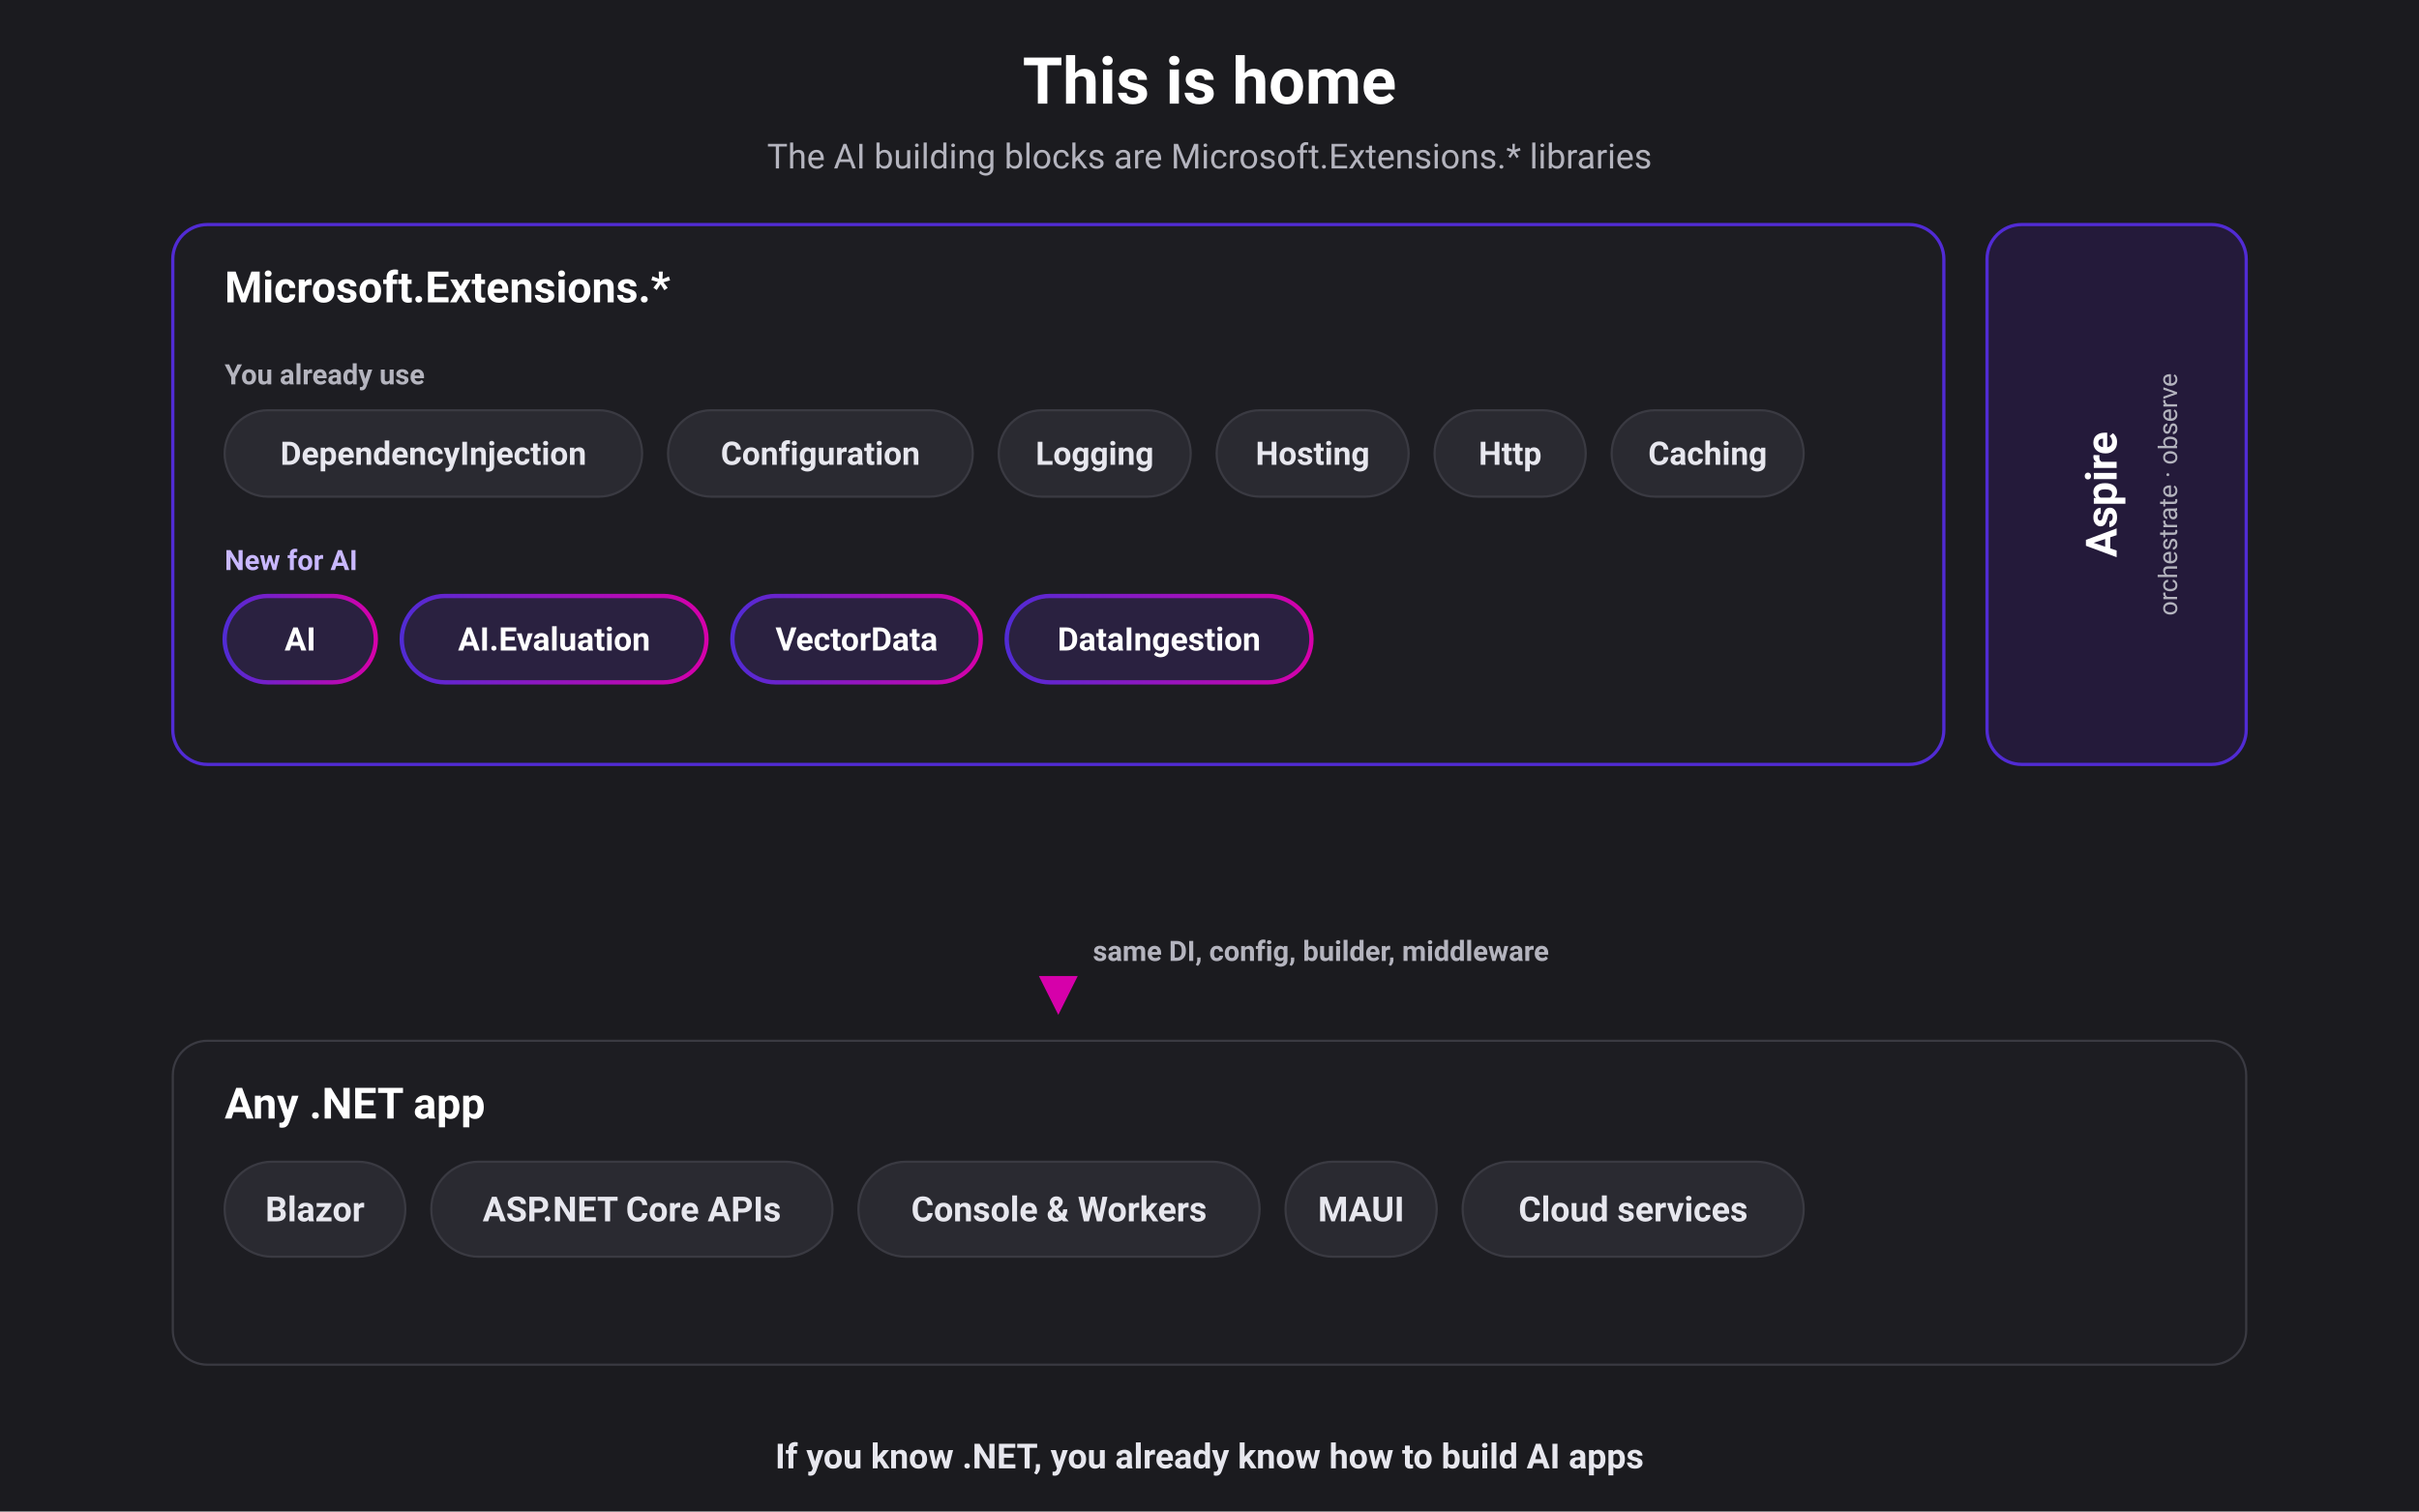
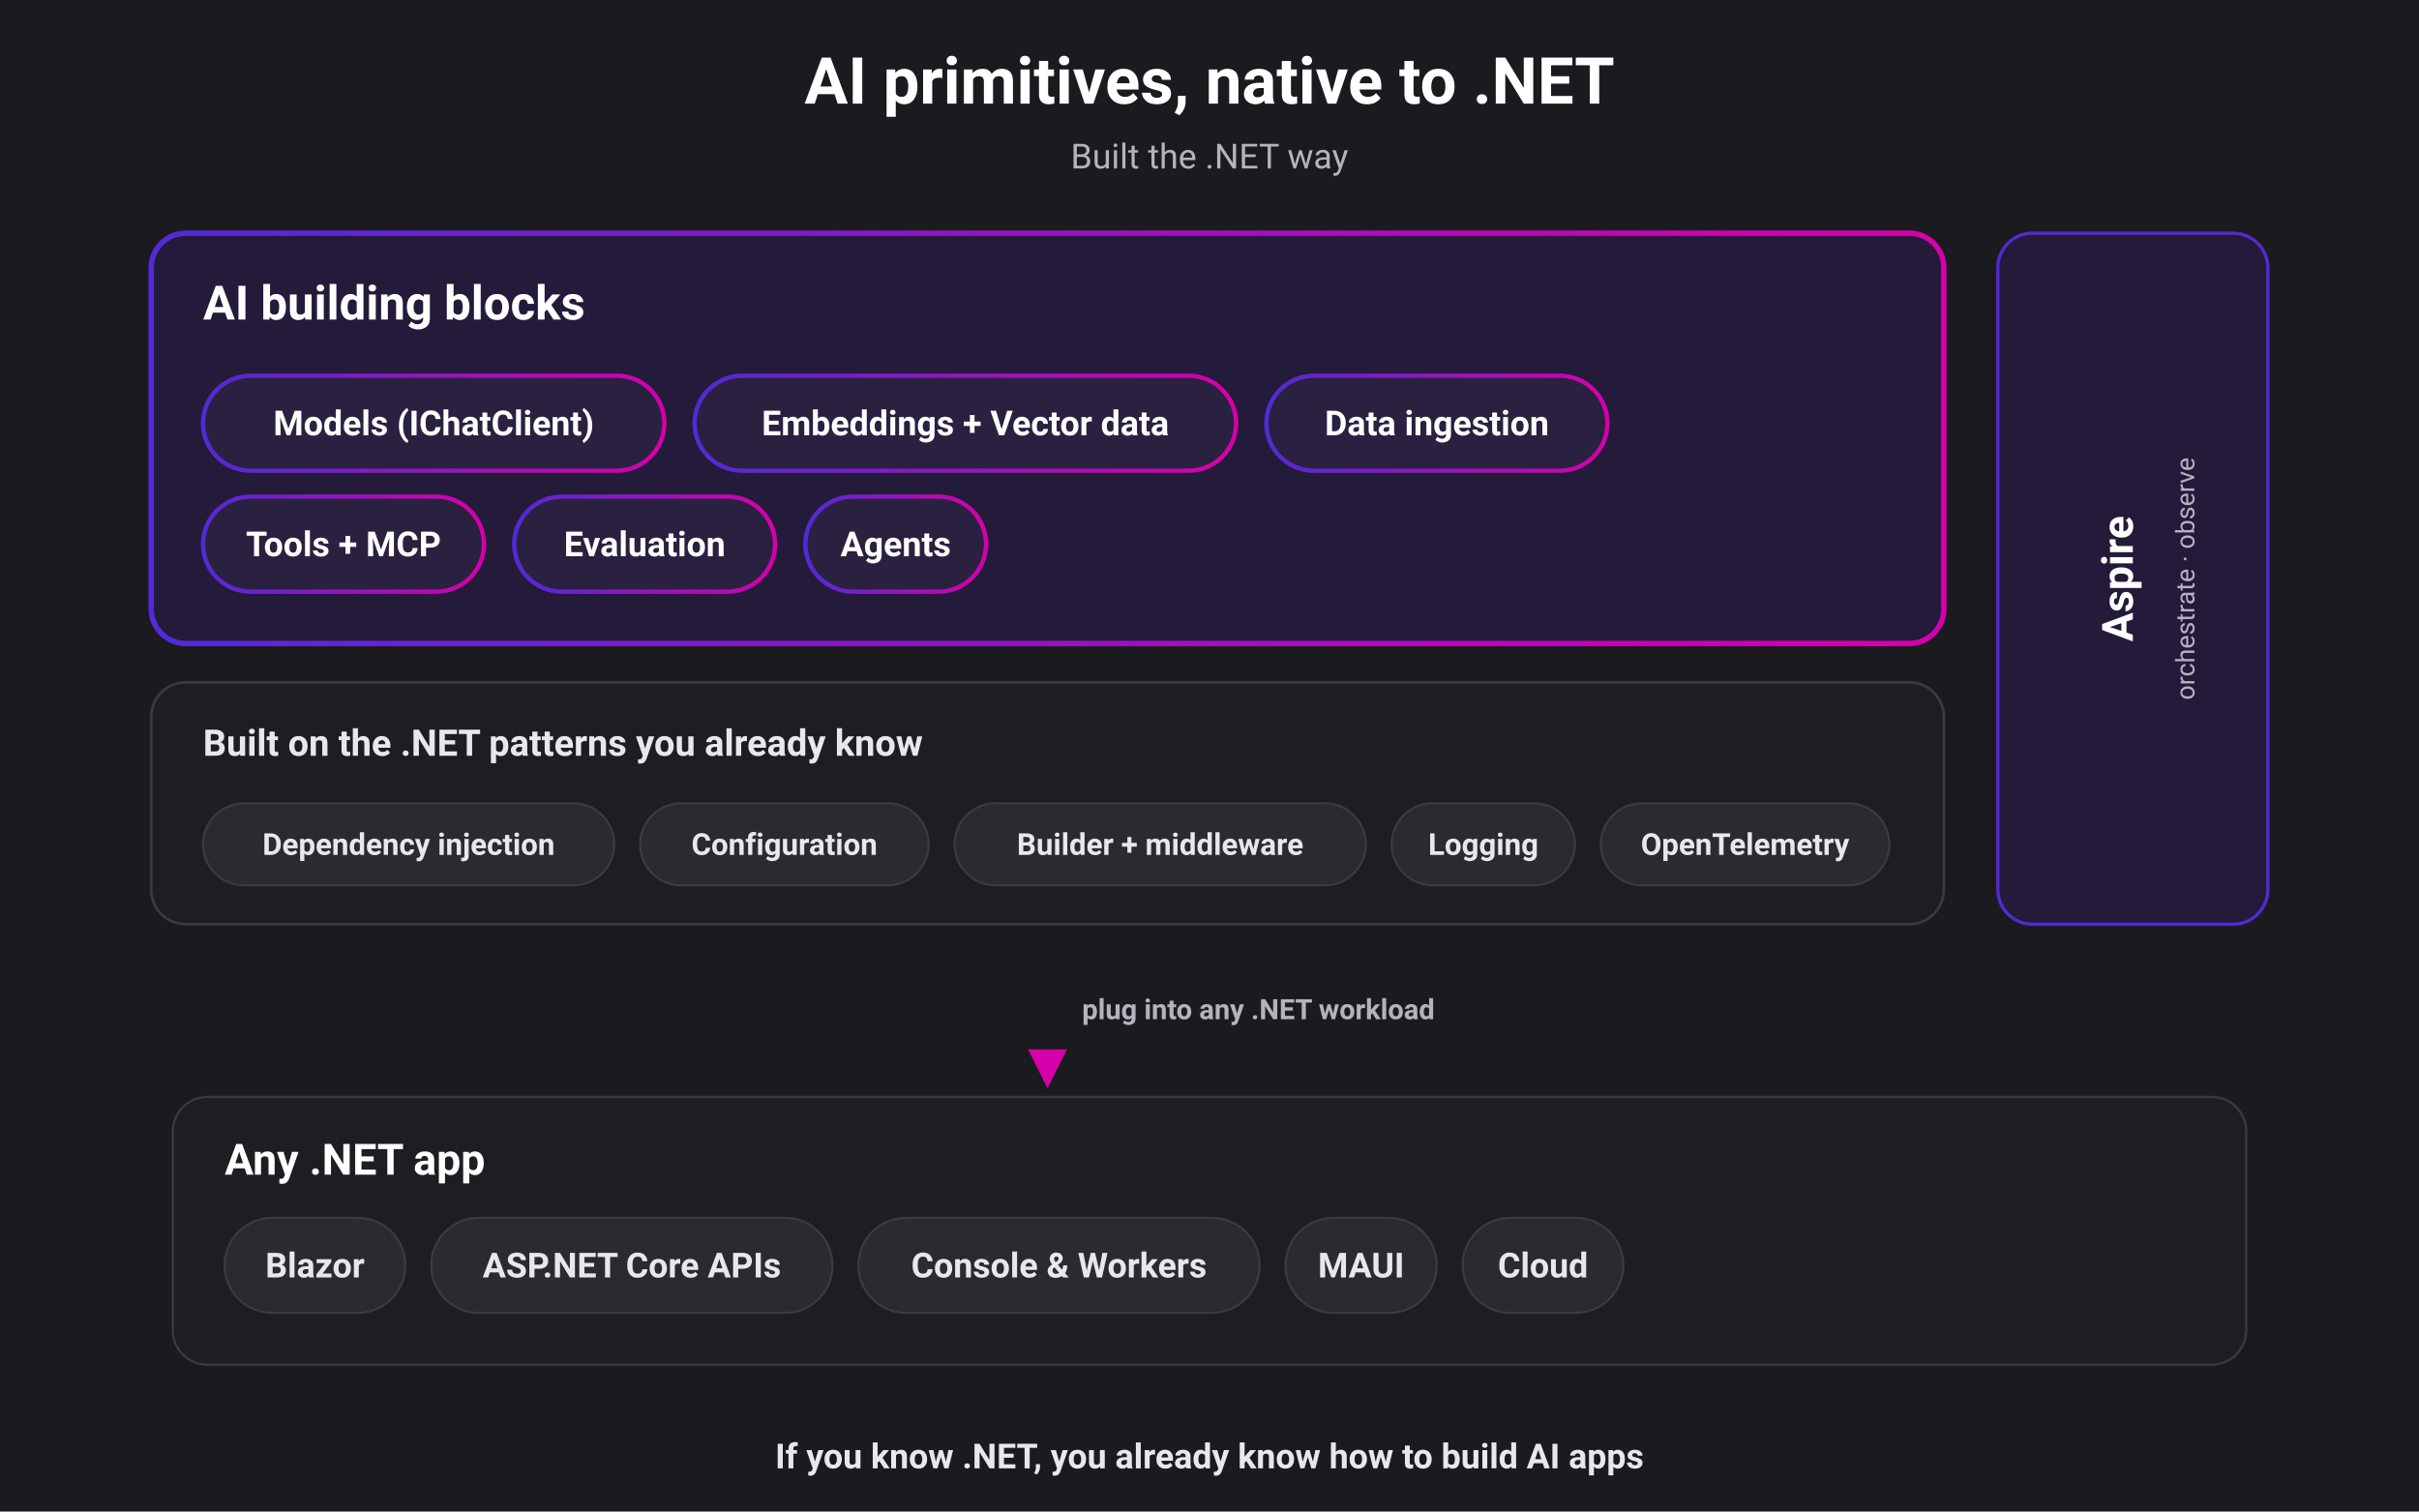
<svg xmlns="http://www.w3.org/2000/svg" viewBox="0 0 1120 700" width="1120" height="700" role="img">
  <defs>
    <linearGradient id="grad" x1="0" y1="0" x2="1" y2="0">
      <stop offset="0" stop-color="#512bd4" />
      <stop offset="1" stop-color="#d600aa" />
    </linearGradient>
    <linearGradient id="gradV" x1="0" y1="0" x2="0" y2="1">
      <stop offset="0" stop-color="#512bd4" />
      <stop offset="1" stop-color="#d600aa" />
    </linearGradient>
    <filter id="soft" x="-30%" y="-30%" width="160%" height="160%">
      <feDropShadow dx="0" dy="0" stdDeviation="6" flood-color="#8a4bff" flood-opacity="0.40" />
    </filter>
    <marker id="arrow" markerWidth="10" markerHeight="10" refX="6" refY="3" orient="auto">
      <path d="M0,0 L6,3 L0,6 Z" fill="#d600aa" />
    </marker>
  </defs>
  <rect width="1120" height="700" fill="#1b1b1f" />
-   <text x="560" y="48" text-anchor="middle" fill="#ffffff" font-family="'Segoe UI', system-ui, -apple-system, Roboto, sans-serif" font-size="30" font-weight="700">This is home</text>
-   <text x="560" y="78" text-anchor="middle" fill="#b4b4be" font-family="'Segoe UI', system-ui, -apple-system, Roboto, sans-serif" font-size="16">The AI building blocks are Microsoft.Extensions.* libraries</text>
-   <rect x="80" y="104" width="820" height="250" rx="16" fill="#1d1d22" stroke="#512bd4" stroke-width="1.5" />
-   <text x="104" y="140" text-anchor="start" fill="#ffffff" font-family="'Segoe UI', system-ui, -apple-system, Roboto, sans-serif" font-size="20" font-weight="700">Microsoft.Extensions.*</text>
-   <text x="104" y="178" text-anchor="start" fill="#b4b4be" font-family="'Segoe UI', system-ui, -apple-system, Roboto, sans-serif" font-size="13" font-weight="600">You already use</text>
+   <text x="560" y="48" text-anchor="middle" fill="#ffffff" font-family="'Segoe UI', system-ui, -apple-system, Roboto, sans-serif" font-size="30" font-weight="700">AI primitives, native to .NET</text>
+   <text x="560" y="78" text-anchor="middle" fill="#b4b4be" font-family="'Segoe UI', system-ui, -apple-system, Roboto, sans-serif" font-size="16">Built the .NET way</text>
+   <rect x="70" y="108" width="830" height="190" rx="16" fill="#241a3a" stroke="url(#grad)" stroke-width="2.5" />
+   <text x="94" y="148" text-anchor="start" fill="#ffffff" font-family="'Segoe UI', system-ui, -apple-system, Roboto, sans-serif" font-size="22" font-weight="700">AI building blocks</text>
  <g>
-     <rect x="104" y="190" width="193.3" height="40" rx="20" fill="#2a2a31" stroke="#3a3a42" stroke-width="1" />
-     <text x="200.65" y="215.25" text-anchor="middle" fill="#e7e7ee" font-family="'Segoe UI', system-ui, -apple-system, Roboto, sans-serif" font-size="15" font-weight="600">DependencyInjection</text>
+     <rect x="94" y="174" width="213.6" height="44" rx="22" fill="#2a2140" stroke="url(#grad)" stroke-width="2" />
+     <text x="200.8" y="201.6" text-anchor="middle" fill="#ffffff" font-family="'Segoe UI', system-ui, -apple-system, Roboto, sans-serif" font-size="16" font-weight="700">Models (IChatClient)</text>
  </g>
  <g>
-     <rect x="309.3" y="190" width="141.1" height="40" rx="20" fill="#2a2a31" stroke="#3a3a42" stroke-width="1" />
-     <text x="379.85" y="215.25" text-anchor="middle" fill="#e7e7ee" font-family="'Segoe UI', system-ui, -apple-system, Roboto, sans-serif" font-size="15" font-weight="600">Configuration</text>
+     <rect x="321.6" y="174" width="250.72" height="44" rx="22" fill="#2a2140" stroke="url(#grad)" stroke-width="2" />
+     <text x="446.96" y="201.6" text-anchor="middle" fill="#ffffff" font-family="'Segoe UI', system-ui, -apple-system, Roboto, sans-serif" font-size="16" font-weight="700">Embeddings + Vector data</text>
  </g>
  <g>
-     <rect x="462.4" y="190" width="88.9" height="40" rx="20" fill="#2a2a31" stroke="#3a3a42" stroke-width="1" />
-     <text x="506.85" y="215.25" text-anchor="middle" fill="#e7e7ee" font-family="'Segoe UI', system-ui, -apple-system, Roboto, sans-serif" font-size="15" font-weight="600">Logging</text>
+     <rect x="586.32" y="174" width="157.92" height="44" rx="22" fill="#2a2140" stroke="url(#grad)" stroke-width="2" />
+     <text x="665.28" y="201.6" text-anchor="middle" fill="#ffffff" font-family="'Segoe UI', system-ui, -apple-system, Roboto, sans-serif" font-size="16" font-weight="700">Data ingestion</text>
  </g>
  <g>
-     <rect x="563.3" y="190" width="88.9" height="40" rx="20" fill="#2a2a31" stroke="#3a3a42" stroke-width="1" />
-     <text x="607.75" y="215.25" text-anchor="middle" fill="#e7e7ee" font-family="'Segoe UI', system-ui, -apple-system, Roboto, sans-serif" font-size="15" font-weight="600">Hosting</text>
+     <rect x="94" y="230" width="130.08" height="44" rx="22" fill="#2a2140" stroke="url(#grad)" stroke-width="2" />
+     <text x="159.04" y="257.6" text-anchor="middle" fill="#ffffff" font-family="'Segoe UI', system-ui, -apple-system, Roboto, sans-serif" font-size="16" font-weight="700">Tools + MCP</text>
  </g>
  <g>
-     <rect x="664.2" y="190" width="70" height="40" rx="20" fill="#2a2a31" stroke="#3a3a42" stroke-width="1" />
-     <text x="699.2" y="215.25" text-anchor="middle" fill="#e7e7ee" font-family="'Segoe UI', system-ui, -apple-system, Roboto, sans-serif" font-size="15" font-weight="600">Http</text>
+     <rect x="238.08" y="230" width="120.8" height="44" rx="22" fill="#2a2140" stroke="url(#grad)" stroke-width="2" />
+     <text x="298.48" y="257.6" text-anchor="middle" fill="#ffffff" font-family="'Segoe UI', system-ui, -apple-system, Roboto, sans-serif" font-size="16" font-weight="700">Evaluation</text>
  </g>
  <g>
-     <rect x="746.2" y="190" width="88.9" height="40" rx="20" fill="#2a2a31" stroke="#3a3a42" stroke-width="1" />
-     <text x="790.65" y="215.25" text-anchor="middle" fill="#e7e7ee" font-family="'Segoe UI', system-ui, -apple-system, Roboto, sans-serif" font-size="15" font-weight="600">Caching</text>
+     <rect x="372.88" y="230" width="83.68" height="44" rx="22" fill="#2a2140" stroke="url(#grad)" stroke-width="2" />
+     <text x="414.72" y="257.6" text-anchor="middle" fill="#ffffff" font-family="'Segoe UI', system-ui, -apple-system, Roboto, sans-serif" font-size="16" font-weight="700">Agents</text>
  </g>
-   <text x="104" y="264" text-anchor="start" fill="#c9b8ff" font-family="'Segoe UI', system-ui, -apple-system, Roboto, sans-serif" font-size="13" font-weight="600">New for AI</text>
+   <rect x="70" y="316" width="830" height="112" rx="16" fill="#1d1d22" stroke="#3a3a42" stroke-width="1.2" />
+   <text x="94" y="350" text-anchor="start" fill="#e7e7ee" font-family="'Segoe UI', system-ui, -apple-system, Roboto, sans-serif" font-size="17" font-weight="700">Built on the .NET patterns you already know</text>
  <g>
-     <rect x="104" y="276" width="70" height="40" rx="20" fill="#2a2140" stroke="url(#grad)" stroke-width="2" />
-     <text x="139" y="301.25" text-anchor="middle" fill="#ffffff" font-family="'Segoe UI', system-ui, -apple-system, Roboto, sans-serif" font-size="15" font-weight="700">AI</text>
+     <rect x="94" y="372" width="190.4" height="38" rx="19" fill="#2a2a31" stroke="#3a3a42" stroke-width="1" />
+     <text x="189.2" y="395.9" text-anchor="middle" fill="#e7e7ee" font-family="'Segoe UI', system-ui, -apple-system, Roboto, sans-serif" font-size="14" font-weight="600">Dependency injection</text>
  </g>
  <g>
-     <rect x="186" y="276" width="141.1" height="40" rx="20" fill="#2a2140" stroke="url(#grad)" stroke-width="2" />
-     <text x="256.55" y="301.25" text-anchor="middle" fill="#ffffff" font-family="'Segoe UI', system-ui, -apple-system, Roboto, sans-serif" font-size="15" font-weight="700">AI.Evaluation</text>
+     <rect x="296.4" y="372" width="133.56" height="38" rx="19" fill="#2a2a31" stroke="#3a3a42" stroke-width="1" />
+     <text x="363.18" y="395.9" text-anchor="middle" fill="#e7e7ee" font-family="'Segoe UI', system-ui, -apple-system, Roboto, sans-serif" font-size="14" font-weight="600">Configuration</text>
  </g>
  <g>
-     <rect x="339.1" y="276" width="115" height="40" rx="20" fill="#2a2140" stroke="url(#grad)" stroke-width="2" />
-     <text x="396.6" y="301.25" text-anchor="middle" fill="#ffffff" font-family="'Segoe UI', system-ui, -apple-system, Roboto, sans-serif" font-size="15" font-weight="700">VectorData</text>
+     <rect x="441.96" y="372" width="190.4" height="38" rx="19" fill="#2a2a31" stroke="#3a3a42" stroke-width="1" />
+     <text x="537.16" y="395.9" text-anchor="middle" fill="#e7e7ee" font-family="'Segoe UI', system-ui, -apple-system, Roboto, sans-serif" font-size="14" font-weight="600">Builder + middleware</text>
  </g>
  <g>
-     <rect x="466.1" y="276" width="141.1" height="40" rx="20" fill="#2a2140" stroke="url(#grad)" stroke-width="2" />
-     <text x="536.65" y="301.25" text-anchor="middle" fill="#ffffff" font-family="'Segoe UI', system-ui, -apple-system, Roboto, sans-serif" font-size="15" font-weight="700">DataIngestion</text>
-   </g>
-   <rect x="920" y="104" width="120" height="250" rx="16" fill="#241a3a" stroke="#512bd4" stroke-width="1.5" />
-   <text x="980" y="229" text-anchor="middle" fill="#fff" font-family="'Segoe UI', system-ui, -apple-system, Roboto, sans-serif" font-size="20" font-weight="700" transform="rotate(-90 980 229)">Aspire</text>
-   <text x="1008" y="229" text-anchor="middle" fill="#b4b4be" font-family="'Segoe UI', system-ui, -apple-system, Roboto, sans-serif" font-size="12" transform="rotate(-90 1008 229)">orchestrate · observe</text>
-   <line x1="490" y1="354" x2="490" y2="470" stroke="url(#gradV)" stroke-width="3" marker-end="url(#arrow)" />
-   <text x="506" y="445" text-anchor="start" fill="#b4b4be" font-family="'Segoe UI', system-ui, -apple-system, Roboto, sans-serif" font-size="13" font-weight="600">same DI, config, builder, middleware</text>
-   <rect x="80" y="482" width="960" height="150" rx="16" fill="#1d1d22" stroke="#3a3a42" stroke-width="1" />
-   <text x="104" y="518" text-anchor="start" fill="#ffffff" font-family="'Segoe UI', system-ui, -apple-system, Roboto, sans-serif" font-size="20" font-weight="700">Any .NET app</text>
-   <g>
-     <rect x="104" y="538" width="83.68" height="44" rx="22" fill="#2a2a31" stroke="#3a3a42" stroke-width="1" />
-     <text x="145.84" y="565.6" text-anchor="middle" fill="#e7e7ee" font-family="'Segoe UI', system-ui, -apple-system, Roboto, sans-serif" font-size="16" font-weight="600">Blazor</text>
+     <rect x="644.36" y="372" width="84.84" height="38" rx="19" fill="#2a2a31" stroke="#3a3a42" stroke-width="1" />
+     <text x="686.78" y="395.9" text-anchor="middle" fill="#e7e7ee" font-family="'Segoe UI', system-ui, -apple-system, Roboto, sans-serif" font-size="14" font-weight="600">Logging</text>
  </g>
  <g>
-     <rect x="199.68" y="538" width="185.76" height="44" rx="22" fill="#2a2a31" stroke="#3a3a42" stroke-width="1" />
-     <text x="292.56" y="565.6" text-anchor="middle" fill="#e7e7ee" font-family="'Segoe UI', system-ui, -apple-system, Roboto, sans-serif" font-size="16" font-weight="600">ASP.NET Core APIs</text>
+     <rect x="741.2" y="372" width="133.56" height="38" rx="19" fill="#2a2a31" stroke="#3a3a42" stroke-width="1" />
+     <text x="807.98" y="395.9" text-anchor="middle" fill="#e7e7ee" font-family="'Segoe UI', system-ui, -apple-system, Roboto, sans-serif" font-size="14" font-weight="600">OpenTelemetry</text>
+   </g>
+   <rect x="925" y="108" width="125" height="320" rx="16" fill="#241a3a" stroke="#512bd4" stroke-width="1.5" />
+   <text x="987.5" y="268" text-anchor="middle" fill="#fff" font-family="'Segoe UI', system-ui, -apple-system, Roboto, sans-serif" font-size="20" font-weight="700" transform="rotate(-90 987.5 268)">Aspire</text>
+   <text x="1016" y="268" text-anchor="middle" fill="#b4b4be" font-family="'Segoe UI', system-ui, -apple-system, Roboto, sans-serif" font-size="12" transform="rotate(-90 1016 268)">orchestrate · observe</text>
+   <line x1="485" y1="428" x2="485" y2="504" stroke="url(#gradV)" stroke-width="3" marker-end="url(#arrow)" />
+   <text x="501" y="472" text-anchor="start" fill="#b4b4be" font-family="'Segoe UI', system-ui, -apple-system, Roboto, sans-serif" font-size="13" font-weight="600">plug into any .NET workload</text>
+   <rect x="80" y="508" width="960" height="124" rx="16" fill="#1d1d22" stroke="#3a3a42" stroke-width="1" />
+   <text x="104" y="544" text-anchor="start" fill="#ffffff" font-family="'Segoe UI', system-ui, -apple-system, Roboto, sans-serif" font-size="20" font-weight="700">Any .NET app</text>
+   <g>
+     <rect x="104" y="564" width="83.68" height="44" rx="22" fill="#2a2a31" stroke="#3a3a42" stroke-width="1" />
+     <text x="145.84" y="591.6" text-anchor="middle" fill="#e7e7ee" font-family="'Segoe UI', system-ui, -apple-system, Roboto, sans-serif" font-size="16" font-weight="600">Blazor</text>
  </g>
  <g>
-     <rect x="397.44" y="538" width="185.76" height="44" rx="22" fill="#2a2a31" stroke="#3a3a42" stroke-width="1" />
-     <text x="490.32" y="565.6" text-anchor="middle" fill="#e7e7ee" font-family="'Segoe UI', system-ui, -apple-system, Roboto, sans-serif" font-size="16" font-weight="600">Console &amp; Workers</text>
+     <rect x="199.68" y="564" width="185.76" height="44" rx="22" fill="#2a2a31" stroke="#3a3a42" stroke-width="1" />
+     <text x="292.56" y="591.6" text-anchor="middle" fill="#e7e7ee" font-family="'Segoe UI', system-ui, -apple-system, Roboto, sans-serif" font-size="16" font-weight="600">ASP.NET Core APIs</text>
  </g>
  <g>
-     <rect x="595.2" y="538" width="70" height="44" rx="22" fill="#2a2a31" stroke="#3a3a42" stroke-width="1" />
-     <text x="630.2" y="565.6" text-anchor="middle" fill="#e7e7ee" font-family="'Segoe UI', system-ui, -apple-system, Roboto, sans-serif" font-size="16" font-weight="600">MAUI</text>
+     <rect x="397.44" y="564" width="185.76" height="44" rx="22" fill="#2a2a31" stroke="#3a3a42" stroke-width="1" />
+     <text x="490.32" y="591.6" text-anchor="middle" fill="#e7e7ee" font-family="'Segoe UI', system-ui, -apple-system, Roboto, sans-serif" font-size="16" font-weight="600">Console &amp; Workers</text>
  </g>
  <g>
-     <rect x="677.2" y="538" width="157.92" height="44" rx="22" fill="#2a2a31" stroke="#3a3a42" stroke-width="1" />
-     <text x="756.16" y="565.6" text-anchor="middle" fill="#e7e7ee" font-family="'Segoe UI', system-ui, -apple-system, Roboto, sans-serif" font-size="16" font-weight="600">Cloud services</text>
+     <rect x="595.2" y="564" width="70" height="44" rx="22" fill="#2a2a31" stroke="#3a3a42" stroke-width="1" />
+     <text x="630.2" y="591.6" text-anchor="middle" fill="#e7e7ee" font-family="'Segoe UI', system-ui, -apple-system, Roboto, sans-serif" font-size="16" font-weight="600">MAUI</text>
+   </g>
+   <g>
+     <rect x="677.2" y="564" width="74.4" height="44" rx="22" fill="#2a2a31" stroke="#3a3a42" stroke-width="1" />
+     <text x="714.4" y="591.6" text-anchor="middle" fill="#e7e7ee" font-family="'Segoe UI', system-ui, -apple-system, Roboto, sans-serif" font-size="16" font-weight="600">Cloud</text>
  </g>
  <text x="560" y="680" text-anchor="middle" fill="#e7e7ee" font-family="'Segoe UI', system-ui, -apple-system, Roboto, sans-serif" font-size="16" font-weight="700">If you know .NET, you already know how to build AI apps</text>
</svg>
